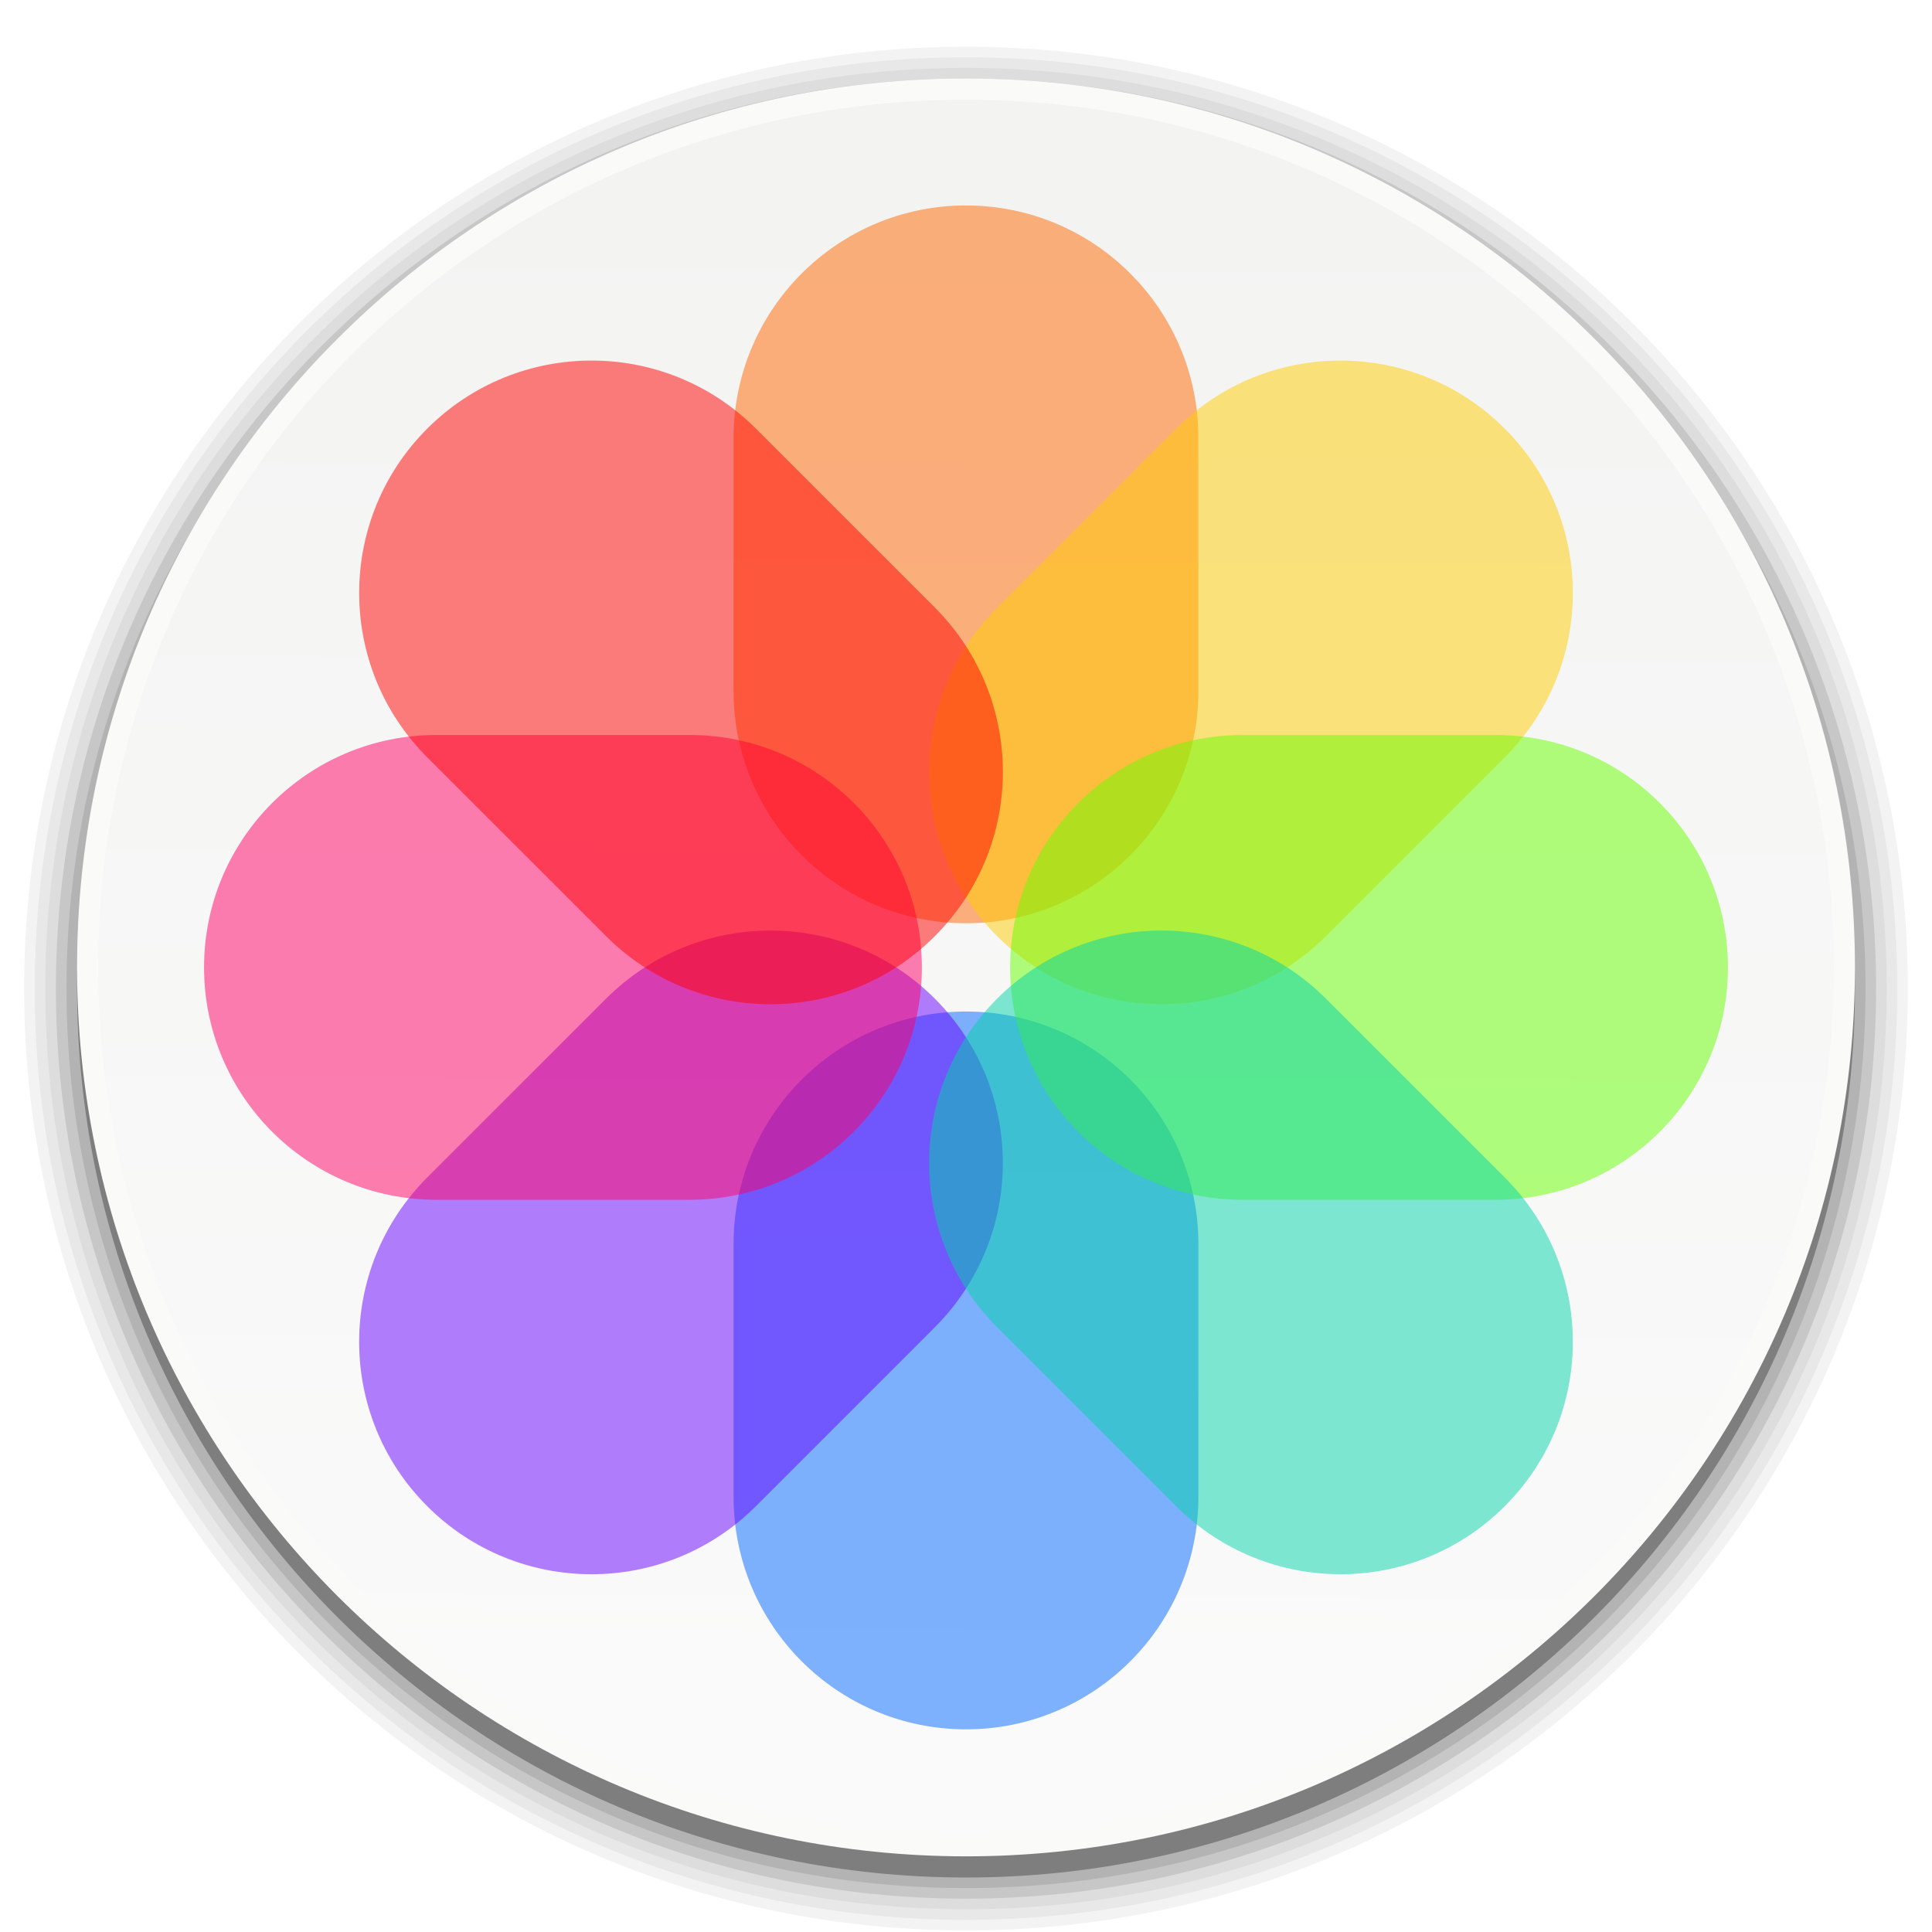
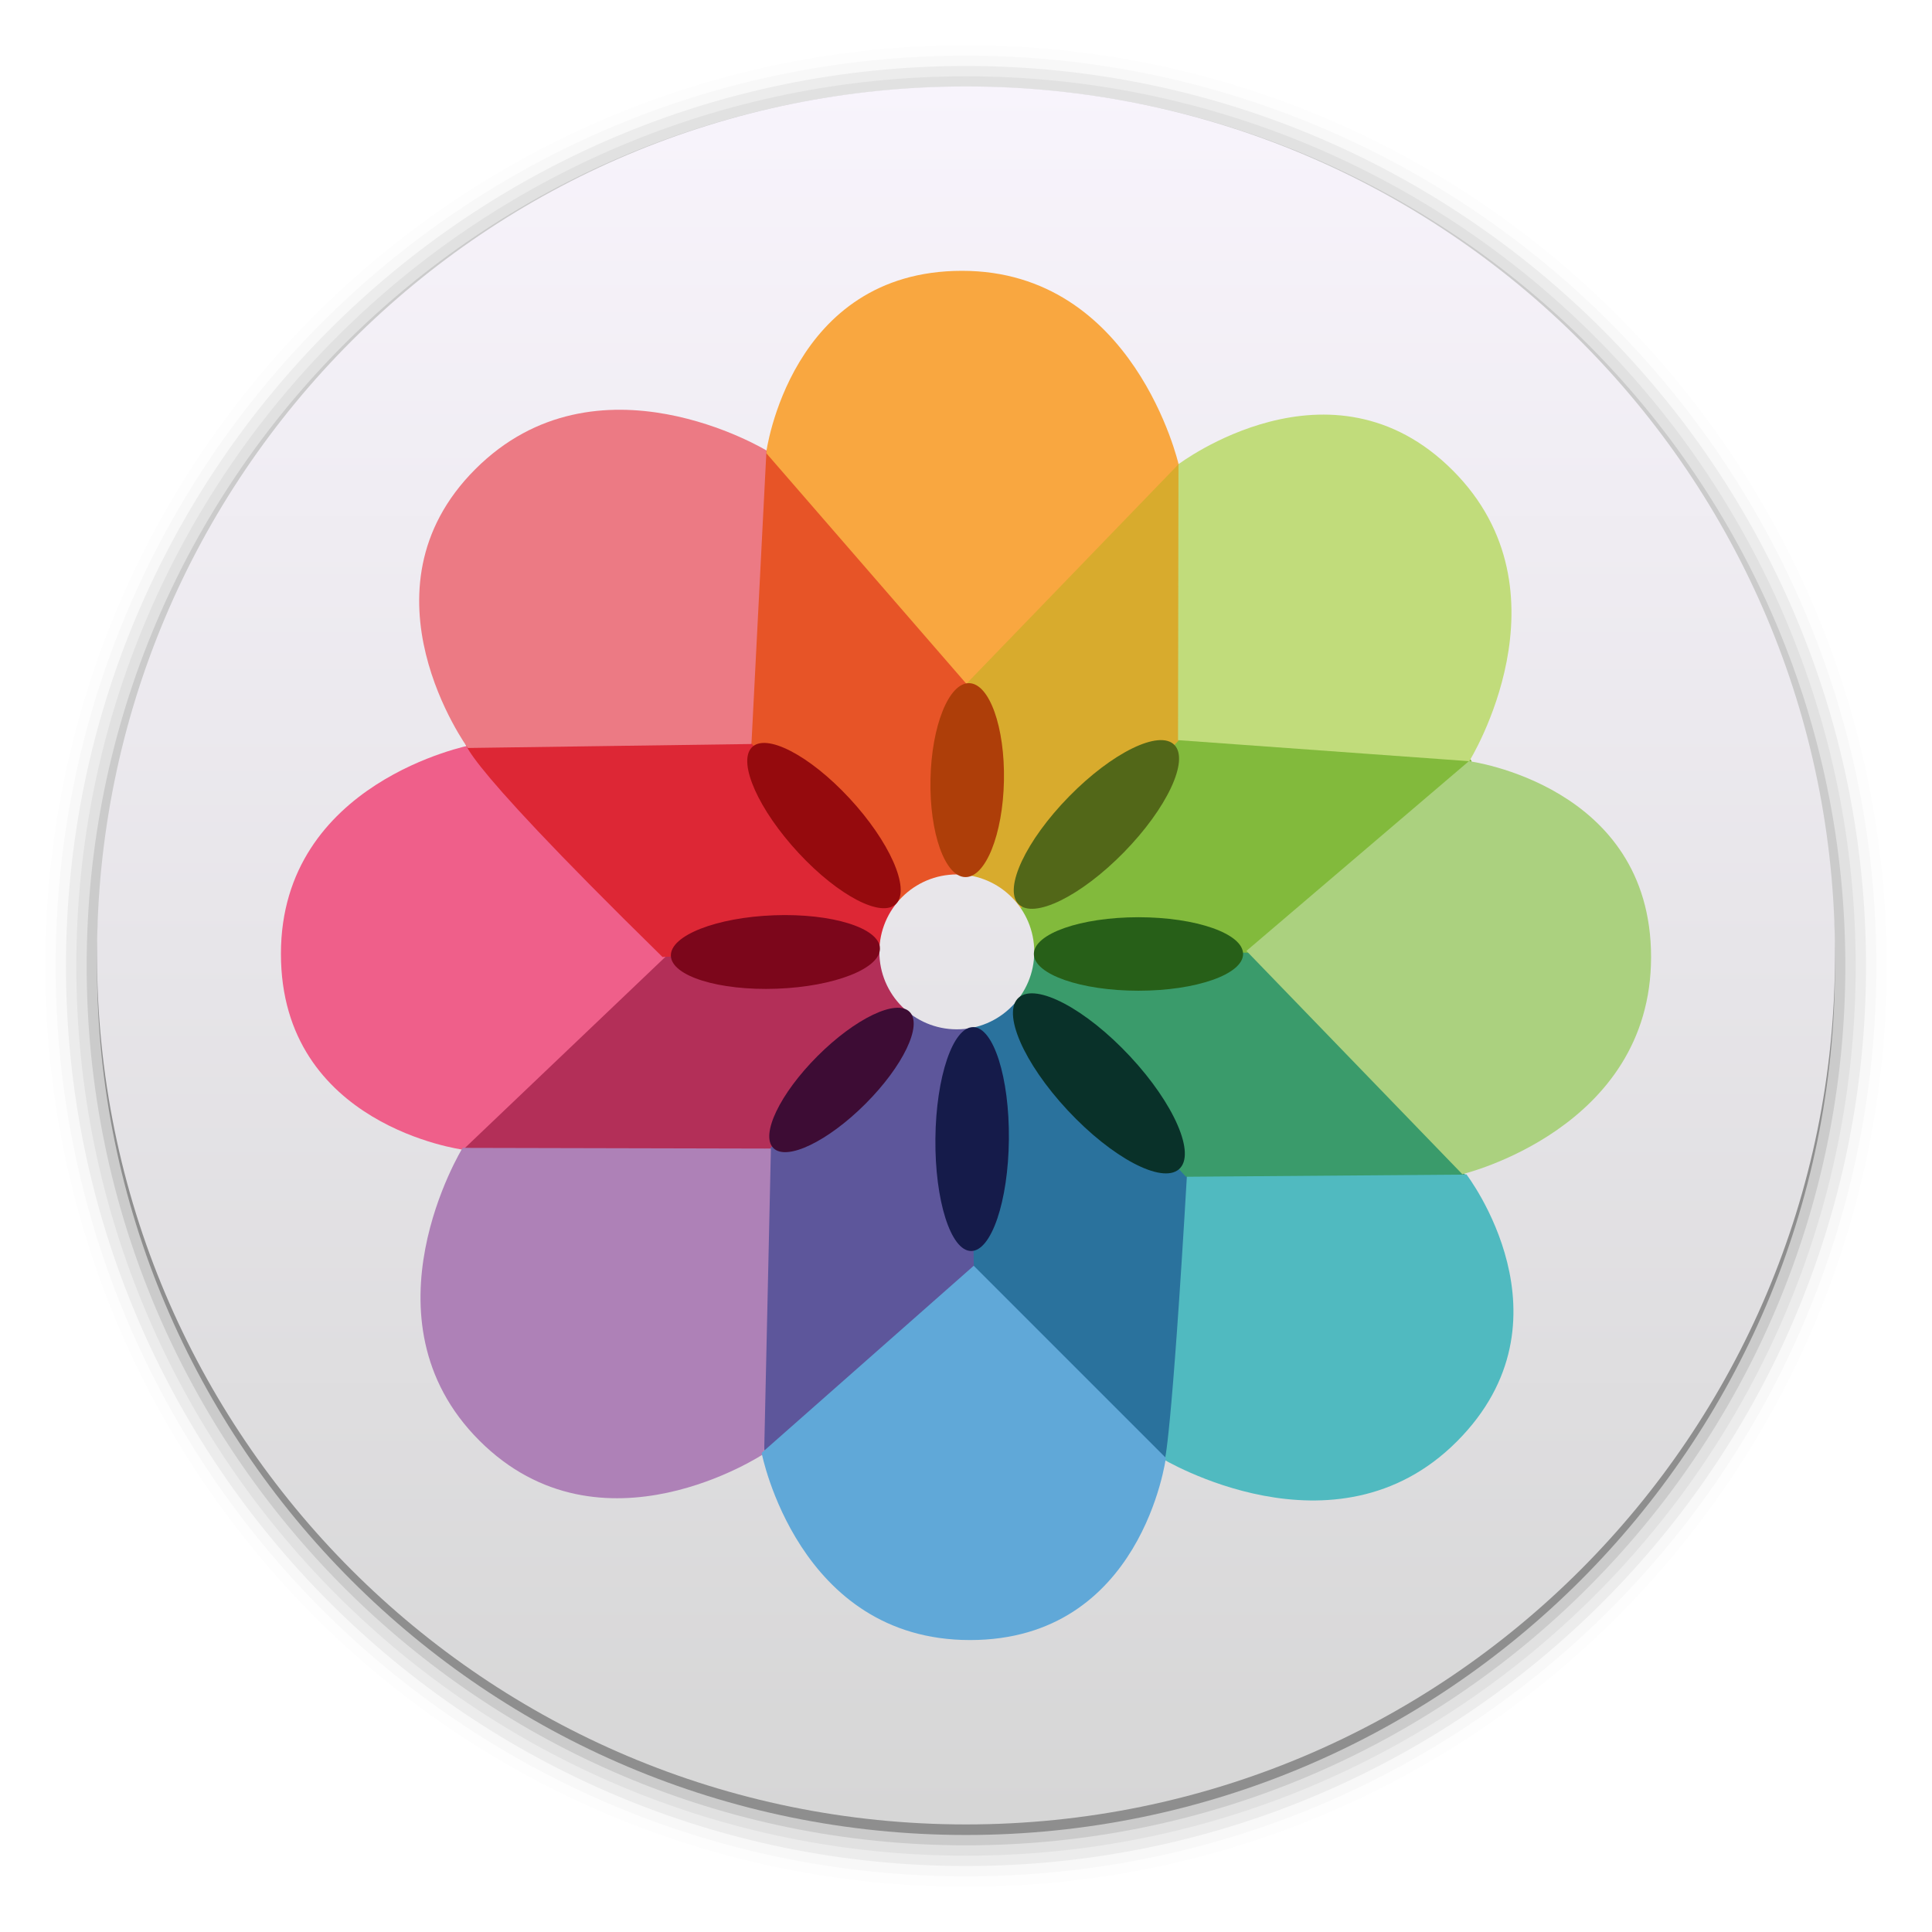
- <svg xmlns="http://www.w3.org/2000/svg" xmlns:xlink="http://www.w3.org/1999/xlink" width="32" height="32" id="svg3145" version="1.1">
-   <defs id="defs3147">
-     <linearGradient id="linearGradient4433">
-       <stop style="stop-color:#f3f4f2;stop-opacity:1;" offset="0" id="stop4435" />
-       <stop style="stop-color:#fafafa;stop-opacity:1;" offset="1" id="stop4437" />
+ <svg xmlns="http://www.w3.org/2000/svg" xmlns:xlink="http://www.w3.org/1999/xlink" width="32" height="32" id="svg2" version="1.1">
+   <defs id="defs4">
+     <linearGradient id="linearGradient6603">
+       <stop id="stop6605" offset="0" style="stop-color:#b6d8eb;stop-opacity:1;" />
+       <stop id="stop6607" offset="1" style="stop-color:#b4dff8;stop-opacity:1;" />
    </linearGradient>
-     <linearGradient xlink:href="#linearGradient4433" id="linearGradient4439" x1="14.684" y1="48.698" x2="14.651" y2="74.816" gradientUnits="userSpaceOnUse" />
-     <linearGradient xlink:href="#linearGradient4433" id="linearGradient3038" gradientUnits="userSpaceOnUse" x1="14.684" y1="48.698" x2="14.651" y2="74.816" />
+     <linearGradient id="linearGradient6386">
+       <stop style="stop-color:#0096ff;stop-opacity:1;" offset="0" id="stop6388" />
+       <stop style="stop-color:#1e5073;stop-opacity:1;" offset="1" id="stop6390" />
+     </linearGradient>
+     <linearGradient id="linearGradient4829">
+       <stop style="stop-color:#f8f4fc;stop-opacity:1;" offset="0" id="stop4831" />
+       <stop style="stop-color:#d6d6d6;stop-opacity:1;" offset="1" id="stop4833" />
+     </linearGradient>
+     <clipPath clipPathUnits="userSpaceOnUse" id="clipPath4282">
+       <rect style="color:#000000;display:inline;overflow:visible;visibility:visible;fill:#4d4d4d;fill-opacity:1;fill-rule:nonzero;stroke:none;stroke-width:9.134;marker:none;enable-background:accumulate" id="rect4284" width="246.875" height="234.375" x="462.5" y="1646.112" ry="17" rx="17" />
+     </clipPath>
+     <linearGradient xlink:href="#linearGradient4829" id="linearGradient4835" x1="102.298" y1="-0.427" x2="102.298" y2="199.165" gradientUnits="userSpaceOnUse" />
+     <linearGradient xlink:href="#linearGradient5423" id="linearGradient5429" x1="408.662" y1="44.604" x2="408.662" y2="562.05" gradientUnits="userSpaceOnUse" />
+     <linearGradient id="linearGradient5423">
+       <stop style="stop-color:#db8451;stop-opacity:1;" offset="0" id="stop5425" />
+       <stop style="stop-color:#c85c29;stop-opacity:1;" offset="1" id="stop5427" />
+     </linearGradient>
+     <linearGradient xlink:href="#linearGradient6386" id="linearGradient5473" x1="99.036" y1="-0.505" x2="99.036" y2="199.84" gradientUnits="userSpaceOnUse" />
+     <linearGradient xlink:href="#linearGradient3986" id="linearGradient3992" x1="78.562" y1="993.662" x2="120.281" y2="993.662" gradientUnits="userSpaceOnUse" />
+     <linearGradient id="linearGradient3986">
+       <stop style="stop-color:#000000;stop-opacity:1;" offset="0" id="stop3988" />
+       <stop style="stop-color:#000000;stop-opacity:0;" offset="1" id="stop3990" />
+     </linearGradient>
+     <linearGradient xlink:href="#linearGradient5423-1" id="linearGradient5473-2" x1="99.036" y1="-0.505" x2="99.036" y2="199.84" gradientUnits="userSpaceOnUse" />
+     <linearGradient id="linearGradient5423-1">
+       <stop style="stop-color:#51b9db;stop-opacity:1;" offset="0" id="stop5425-2" />
+       <stop style="stop-color:#2fabd4;stop-opacity:1;" offset="1" id="stop5427-3" />
+     </linearGradient>
+     <linearGradient y2="199.84" x2="99.036" y1="-0.505" x1="99.036" gradientUnits="userSpaceOnUse" id="linearGradient4119" xlink:href="#linearGradient5423-1" />
+     <linearGradient xlink:href="#linearGradient4829" id="linearGradient4159" x1="100" y1="852.362" x2="100" y2="1052.362" gradientUnits="userSpaceOnUse" />
+     <linearGradient xlink:href="#linearGradient6603" id="linearGradient6418" x1="100" y1="852.362" x2="100" y2="1052.362" gradientUnits="userSpaceOnUse" />
+     <linearGradient xlink:href="#linearGradient6386-3" id="linearGradient5473-21" x1="99.036" y1="-0.505" x2="99.036" y2="199.84" gradientUnits="userSpaceOnUse" />
+     <linearGradient id="linearGradient6386-3">
+       <stop style="stop-color:#36acff;stop-opacity:1;" offset="0" id="stop6388-7" />
+       <stop style="stop-color:#3489c5;stop-opacity:1;" offset="1" id="stop6390-9" />
+     </linearGradient>
+     <linearGradient xlink:href="#linearGradient4829-3" id="linearGradient6418-5" x1="100" y1="852.362" x2="100" y2="1052.362" gradientUnits="userSpaceOnUse" />
+     <linearGradient id="linearGradient4829-3">
+       <stop style="stop-color:#f4fbfc;stop-opacity:1;" offset="0" id="stop4831-8" />
+       <stop style="stop-color:#d6d6d6;stop-opacity:1;" offset="1" id="stop4833-9" />
+     </linearGradient>
+     <linearGradient xlink:href="#linearGradient4829-0" id="linearGradient4835-5" x1="102.298" y1="-0.427" x2="102.298" y2="199.165" gradientUnits="userSpaceOnUse" />
+     <linearGradient id="linearGradient4829-0">
+       <stop style="stop-color:#f8f4fc;stop-opacity:1;" offset="0" id="stop4831-1" />
+       <stop style="stop-color:#d6d6d6;stop-opacity:1;" offset="1" id="stop4833-5" />
+     </linearGradient>
+     <linearGradient y2="199.165" x2="102.298" y1="-0.427" x1="102.298" gradientUnits="userSpaceOnUse" id="linearGradient6635" xlink:href="#linearGradient4829-0" />
+     <clipPath clipPathUnits="userSpaceOnUse" id="clipPath6654">
+       <circle style="color:#000000;display:inline;overflow:visible;visibility:visible;fill:url(#linearGradient6658);fill-opacity:1;fill-rule:nonzero;stroke:none;stroke-width:9.134;marker:none;enable-background:accumulate" id="path6656" transform="matrix(0.3164063,0,0,0.3164063,-149.2188,1080.487)" cx="100" cy="100" r="100" />
+     </clipPath>
+     <linearGradient xlink:href="#linearGradient4829-0" id="linearGradient6658" gradientUnits="userSpaceOnUse" x1="102.298" y1="-0.427" x2="102.298" y2="199.165" />
+     <clipPath clipPathUnits="userSpaceOnUse" id="clipPath6654-6">
+       <circle style="color:#000000;display:inline;overflow:visible;visibility:visible;fill:url(#linearGradient6658);fill-opacity:1;fill-rule:nonzero;stroke:none;stroke-width:9.134;marker:none;enable-background:accumulate" id="path6656-3" transform="matrix(0.3164063,0,0,0.3164063,-149.2188,1080.487)" cx="100" cy="100" r="100" />
+     </clipPath>
+     <linearGradient xlink:href="#linearGradient4829" id="linearGradient7394" x1="-156.753" y1="50.381" x2="-156.753" y2="118.397" gradientUnits="userSpaceOnUse" />
  </defs>
-   <g id="layer7" style="display:inline" />
-   <g id="layer6" style="display:inline" />
-   <g id="layer5" style="display:inline" />
-   <g id="layer4" style="display:inline" />
-   <g id="layer3" style="display:inline" />
-   <g id="layer2" style="display:inline" />
-   <g id="layer1" style="display:inline" />
-   <g id="layer8" style="display:inline">
-     <g id="g3019" transform="matrix(0.3505618,0,0,0.3505618,-0.8269665,-0.803797)">
-       <path transform="matrix(1.21024,0,0,1.053894,84.18681,1.694637)" d="m 6.869,44.886 c 0,23.32 -16.462,42.224 -36.77,42.224 -20.307,0 -36.77,-18.904 -36.77,-42.224 0,-23.32 16.462,-42.224 36.77,-42.224 20.307,0 36.77,18.904 36.77,42.224 z" id="path4505" style="opacity:0.05;fill:#000000;fill-opacity:1;stroke-width:1.113;stroke-miterlimit:4;stroke-dasharray:none;display:inline" />
-       <path transform="matrix(0.9552144,0,0,0.9347163,112.4561,-16.74993)" d="m -21.415,70.342 c 0,25.998 -20.623,47.073 -46.063,47.073 -25.44,0 -46.063,-21.075 -46.063,-47.073 0,-25.998 20.623,-47.073 46.063,-47.073 25.44,0 46.063,21.075 46.063,47.073 z" id="path4502" style="opacity:0.05;fill:#000000;fill-opacity:1;stroke-width:1.113;stroke-miterlimit:4;stroke-dasharray:none;display:inline" />
-       <path transform="matrix(0.9742716,0,0,0.9527169,101.7353,-35.53162)" d="m -10.506,88.727 c 0,25.217 -19.99,45.659 -44.649,45.659 -24.659,0 -44.649,-20.442 -44.649,-45.659 0,-25.217 19.99,-45.659 44.649,-45.659 24.659,0 44.649,20.442 44.649,45.659 z" id="path4499" style="opacity:0.05;fill:#000000;fill-opacity:1;stroke-width:1.113;stroke-miterlimit:4;stroke-dasharray:none;display:inline" />
-       <path transform="matrix(0.9066265,0,0,0.9495268,71.83133,-28.72555)" d="m 21.143,81.857 c 0,25.011 -21.234,45.286 -47.429,45.286 -26.194,0 -47.429,-20.275 -47.429,-45.286 0,-25.011 21.234,-45.286 47.429,-45.286 26.194,0 47.429,20.275 47.429,45.286 z" id="path4496" style="opacity:0.1;fill:#000000;fill-opacity:1;stroke-width:1.113;stroke-miterlimit:4;stroke-dasharray:none;display:inline" />
-       <path transform="matrix(1.27881,0,0,1.263449,25.91033,-32.85417)" d="m 50.508,64.786 c 0,18.578 -14.879,33.638 -33.234,33.638 -18.355,0 -33.234,-15.06 -33.234,-33.638 0,-18.578 14.879,-33.638 33.234,-33.638 18.355,0 33.234,15.06 33.234,33.638 z" id="path4491" style="opacity:0.1;fill:#000000;fill-opacity:1;stroke-width:1.113;stroke-miterlimit:4;stroke-dasharray:none;display:inline" />
-       <path transform="matrix(1.267618,0,0,1.354328,17.52439,-19.86242)" d="m 57.175,50.846 c 0,17.127 -14.834,31.012 -33.133,31.012 -18.299,0 -33.133,-13.884 -33.133,-31.012 0,-17.127 14.834,-31.012 33.133,-31.012 18.299,0 33.133,13.884 33.133,31.012 z" id="path4462" style="opacity:0.3;fill:#000000;fill-opacity:1;stroke-width:1.113;stroke-miterlimit:4;stroke-dasharray:none;display:inline" />
-       <path transform="matrix(1.077147,0,0,1.071595,-3.575127,-5.945273)" d="m 86.873,50.341 c 0,21.646 -17.457,39.194 -38.992,39.194 -21.535,0 -38.992,-17.548 -38.992,-39.194 0,-21.646 17.457,-39.194 38.992,-39.194 21.535,0 38.992,17.548 38.992,39.194 z" id="path3153" style="fill:#fafaf9;fill-opacity:1;stroke-width:1.113;stroke-miterlimit:4;stroke-dasharray:none;display:inline" />
-       <path transform="matrix(1.035406,0,0,2.803923,32.93878,-126.0083)" d="m 54.144,62.059 c 0,8.076 -17.729,14.622 -39.598,14.622 -21.869,0 -39.598,-6.547 -39.598,-14.622 0,-8.076 17.729,-14.622 39.598,-14.622 21.869,0 39.598,6.547 39.598,14.622 z" id="path4431" style="fill:url(#linearGradient3038);fill-opacity:1;stroke-width:1.113;stroke-miterlimit:4;stroke-dasharray:none;display:inline" />
-       <g id="g4507" transform="translate(-185,-944.8622)">
-         <rect style="opacity:0.5;fill:#ff6600;fill-opacity:1;stroke:none" id="rect3163" width="21.961" height="33.915" x="222.019" y="956.862" rx="10.981" ry="10.981" />
-         <rect ry="10.981" rx="10.981" y="994.947" x="222.019" height="33.915" width="21.961" id="rect3165" style="opacity:0.5;fill:#0066ff;fill-opacity:1;stroke:none" />
-         <rect ry="10.981" rx="10.981" transform="matrix(0.7071068,0.7071068,-0.7071068,0.7071068,0,0)" y="501.304" x="855.835" height="33.915" width="21.961" id="rect3167" style="opacity:0.5;fill:#ffcc00;fill-opacity:1;stroke:none" />
-         <rect style="opacity:0.5;fill:#6600ff;fill-opacity:1;stroke:none" id="rect3169" width="21.961" height="33.915" x="855.835" y="539.389" rx="10.981" ry="10.981" transform="matrix(0.7071068,0.7071068,-0.7071068,0.7071068,0,0)" />
-         <rect style="opacity:0.5;fill:#66ff00;fill-opacity:1;stroke:none" id="rect3171" width="21.961" height="33.915" x="981.881" y="-269" transform="matrix(0,1,-1,0,0,0)" rx="10.981" ry="10.981" />
-         <rect transform="matrix(0,1,-1,0,0,0)" ry="10.981" rx="10.981" y="-230.915" x="981.881" height="33.915" width="21.961" id="rect3173" style="opacity:0.5;fill:#ff0066;fill-opacity:1;stroke:none" />
-         <rect ry="10.981" rx="10.981" transform="matrix(-0.7071068,0.7071068,-0.7071068,-0.7071068,0,0)" y="-902.815" x="526.323" height="33.915" width="21.961" id="rect3175" style="opacity:0.5;fill:#00d4aa;fill-opacity:1;stroke:none" />
-         <rect style="opacity:0.5;fill:#ff0000;fill-opacity:1;stroke:none" id="rect3177" width="21.961" height="33.915" x="526.323" y="-864.731" rx="10.981" ry="10.981" transform="matrix(-0.7071068,0.7071068,-0.7071068,-0.7071068,0,0)" />
+   <g id="layer2" />
+   <g id="layer1" transform="translate(0,-852.3622)" style="display:inline">
+     <g id="g3429" transform="matrix(0.25,0,0,0.25,1.28e-6,639.0966)">
+       <g transform="translate(-284,1145.062)" id="g4280">
+         <circle r="61" cy="-228" cx="348" style="display:inline;opacity:0.01;fill:#000000;fill-opacity:1;stroke-width:1.113;stroke-miterlimit:4;stroke-dasharray:none" id="path4505" />
+         <circle r="60.315" cy="-228" cx="348" style="display:inline;opacity:0.02;fill:#000000;fill-opacity:1;stroke-width:1.113;stroke-miterlimit:4;stroke-dasharray:none" id="path4502" />
+         <ellipse ry="59.629" rx="59.629" cy="-228" cx="348" style="display:inline;opacity:0.05;fill:#000000;fill-opacity:1;stroke-width:1.113;stroke-miterlimit:4;stroke-dasharray:none" id="path4499" />
+         <ellipse ry="58.944" rx="58.944" cy="-228" cx="348" style="display:inline;opacity:0.05;fill:#000000;fill-opacity:1;stroke-width:1.113;stroke-miterlimit:4;stroke-dasharray:none" id="path4496" />
+         <ellipse ry="58.258" rx="58.258" cy="-228" cx="348" style="display:inline;opacity:0.1;fill:#000000;fill-opacity:1;stroke-width:1.113;stroke-miterlimit:4;stroke-dasharray:none" id="path4491" />
+         <ellipse ry="57.573" rx="57.573" cy="-228" cx="348" style="display:inline;opacity:0.3;fill:#000000;fill-opacity:1;stroke-width:1.113;stroke-miterlimit:4;stroke-dasharray:none" id="path4462" />
+       </g>
+       <g transform="matrix(0.9613829,0,0,0.9613829,3.863862,32.07238)" id="g7361">
+         <g transform="matrix(0.57573,0,0,0.57573,4.946692,368.6891)" id="g3414">
+           <circle r="100" cy="100" cx="100" style="color:#000000;display:inline;overflow:visible;visibility:visible;fill:url(#linearGradient4835);fill-opacity:1;fill-rule:nonzero;stroke:none;stroke-width:9.134;marker:none;enable-background:accumulate" id="path4188" transform="matrix(1.040168,0,0,1.040168,-3.961224,853.2395)" />
+           <path id="path7033-6-4" d="m 123.49,1017.456 c 0,0 20.728,12.575 35.301,-1.998 14.573,-14.573 1.162,-31.997 1.162,-31.997 l -35.499,-1.149 z" style="display:inline;fill:#50bac0;fill-opacity:1;stroke:none" />
+           <path id="path7035" d="m 39.56,980.361 c 0,0 -0.149,0.448 37.037,0.075 l 16.152,-16.712 -1.547,-7.693 -27.949,0.406 z" style="display:inline;fill:#b32f58;fill-opacity:1;stroke:none" />
+           <path id="path7033" d="m 40.79,932.075 c 0,0 -22.736,4.379 -22.736,24.988 0,20.609 21.804,23.447 21.804,23.447 L 64.412,957.106 Z" style="display:inline;fill:#ef5f8a;fill-opacity:1;stroke:none" />
+           <path id="path7035-1" d="m 75.981,1016.791 c 0,0 2.509,-0.659 25.566,-22.352 l 1.808,-28.686 -9.585,-3.111 -22.991,23.723 z" style="display:inline;fill:#5d569b;fill-opacity:1;stroke:none" />
+           <path id="path7033-6" d="m 39.802,980.291 c 0,0 -12.575,20.457 1.998,35.03 14.573,14.573 34.093,1.567 34.093,1.567 l 0.811,-36.513 z" style="display:inline;fill:#ae81b7;fill-opacity:1;stroke:none" />
+           <path id="path7035-9" d="m 123.831,1017.698 c 0,0 0.786,-1.811 2.711,-34.807 l -19.969,-21.355 -5.995,4.11 0.478,33.832 z" style="display:inline;fill:#2a729d;fill-opacity:1;stroke:none" />
+           <path id="path7033-62" d="m 75.593,1016.802 c 0,0 4.331,22.402 24.94,22.402 20.61,0 23.447,-21.804 23.447,-21.804 l -22.999,-22.999 z" style="display:inline;fill:#60a8d8;fill-opacity:1;stroke:none" />
+           <path id="path7035-1-7" d="m 159.771,983.49 c 0,0 -2.349,-2.983 -23.556,-26.816 l -30.032,0.009 0.082,5.414 20.121,21.65 z" style="display:inline;fill:#3a9b6b;fill-opacity:1;stroke:none" />
+           <path id="path7035-2" d="m 160.552,934.151 c 0,0 2.091,-3.099 -35.096,-2.726 l -19.337,20.235 0.053,5.265 36.16,0 z" style="display:inline;fill:#82ba3c;fill-opacity:1;stroke:none" />
+           <path id="path7033-7" d="m 159.464,983.441 c 0,0 22.593,-5.382 22.593,-25.992 0,-20.609 -21.804,-23.447 -21.804,-23.447 l -26.631,22.712 z" style="display:inline;fill:#abd17f;fill-opacity:1;stroke:none" />
+           <path id="path7035-1-0" d="m 126.655,898.14 c 0,0 -4.505,-0.792 -30.536,25.766 l 4.051,24.452 6.184,3.529 23.496,-24.975 z" style="display:inline;fill:#d8ab2d;fill-opacity:1;stroke:none" />
+           <path id="path7033-6-5" d="m 160.298,934.006 c 0,0 12.587,-20.241 -1.986,-34.814 -14.573,-14.573 -32.822,-0.731 -32.822,-0.731 l -0.054,33.025 z" style="display:inline;fill:#c1dc7b;fill-opacity:1;stroke:none" />
+           <path id="path7035-9-2" d="m 76.28,896.815 c 0,0 -3.194,-1.628 -2.82,35.559 l 18.165,20.594 8.952,-4.627 -0.579,-32.916 z" style="display:inline;fill:#e75427;fill-opacity:1;stroke:none" />
+           <path id="path7033-62-2" d="m 125.499,898.454 c 0,0 -5.312,-23.145 -25.921,-23.145 -20.61,0 -23.447,21.804 -23.447,21.804 l 23.97,27.629 z" style="display:inline;fill:#f9a740;fill-opacity:1;stroke:none" />
+           <path id="path7035-1-7-2" d="m 40.198,931.515 c 0,0 -3.029,-0.104 23.53,25.927 8.061,-0.44 14.122,-0.503 27.488,-1.233 l 0.767,-5.749 -17.838,-18.817 z" style="display:inline;fill:#dd2735;fill-opacity:1;stroke:none" />
+           <path id="path7033-6-4-4" d="m 76.172,896.814 c 0,0 -20.278,-12.333 -34.852,2.24 -14.573,14.573 -0.898,33.37 -0.898,33.37 l 33.951,-0.475 z" style="display:inline;fill:#ec7a84;fill-opacity:1;stroke:none" />
+           <circle r="3.031" cy="84.25" cx="-157.094" id="path7176" style="color:#000000;display:inline;overflow:visible;visibility:visible;fill:url(#linearGradient7394);fill-opacity:1;fill-rule:nonzero;stroke:none;stroke-width:14.01;marker:none;enable-background:accumulate" transform="matrix(3.058568,0,0,3.058568,579.4388,699.1463)" />
+           <ellipse ry="1.438" rx="4.094" cy="84.531" cx="-164.281" transform="matrix(3.056499,-0.1125069,0.1125069,3.056499,569.8562,679.9933)" id="path7178" style="color:#000000;display:inline;overflow:visible;visibility:visible;fill:#7c061b;fill-opacity:1;fill-rule:nonzero;stroke:none;stroke-width:14.01;marker:none;enable-background:accumulate" />
+           <ellipse ry="1.438" rx="4.094" cy="84.531" cx="-164.281" id="path7178-5" style="color:#000000;display:inline;overflow:visible;visibility:visible;fill:#275f18;fill-opacity:1;fill-rule:nonzero;stroke:none;stroke-width:14.01;marker:none;enable-background:accumulate" transform="matrix(3.058568,0,0,3.058568,623.1654,698.538)" />
+           <ellipse ry="1.438" rx="4.094" cy="84.531" cx="-164.281" id="path7178-6" style="color:#000000;display:inline;overflow:visible;visibility:visible;fill:#ae3e09;fill-opacity:1;fill-rule:nonzero;stroke:none;stroke-width:14.01;marker:none;enable-background:accumulate" transform="matrix(-0.05702423,2.835118,-3.05795,-0.06150617,349.324,1407.228)" />
+           <ellipse ry="1.438" rx="4.094" cy="84.531" cx="-164.281" id="path7178-6-1" style="color:#000000;display:inline;overflow:visible;visibility:visible;fill:#151b4a;fill-opacity:1;fill-rule:nonzero;stroke:none;stroke-width:14.01;marker:none;enable-background:accumulate" transform="matrix(-0.03181945,3.273036,-3.058424,-0.02973306,354.095,1519.447)" />
+           <ellipse ry="1.438" rx="4.094" cy="84.531" cx="-164.281" id="path7178-9" style="color:#000000;display:inline;overflow:visible;visibility:visible;fill:#950a0d;fill-opacity:1;fill-rule:nonzero;stroke:none;stroke-width:14.01;marker:none;enable-background:accumulate" transform="matrix(2.116016,2.27953,-2.116016,2.27953,609.5468,1123.505)" />
+           <ellipse ry="1.438" rx="4.094" cy="84.531" cx="-164.281" id="path7178-5-9" style="color:#000000;display:inline;overflow:visible;visibility:visible;fill:#093129;fill-opacity:1;fill-rule:nonzero;stroke:none;stroke-width:14.01;marker:none;enable-background:accumulate" transform="matrix(2.341393,2.510486,-2.59379,2.248759,719.8644,1194.905)" />
+           <ellipse ry="1.438" rx="4.094" cy="84.531" cx="-164.281" id="path7178-6-4" style="color:#000000;display:inline;overflow:visible;visibility:visible;fill:#526718;fill-opacity:1;fill-rule:nonzero;stroke:none;stroke-width:14.01;marker:none;enable-background:accumulate" transform="matrix(-2.27953,2.326248,-2.27953,-2.326248,-66.12709,1520.377)" />
+           <ellipse ry="1.438" rx="4.094" cy="84.531" cx="-164.281" id="path7178-6-1-8" style="color:#000000;display:inline;overflow:visible;visibility:visible;fill:#3d0c34;fill-opacity:1;fill-rule:nonzero;stroke:none;stroke-width:14.01;marker:none;enable-background:accumulate" transform="matrix(-1.991434,1.991434,-1.991434,-1.991434,-73.6663,1467.654)" />
+         </g>
      </g>
    </g>
  </g>
</svg>
